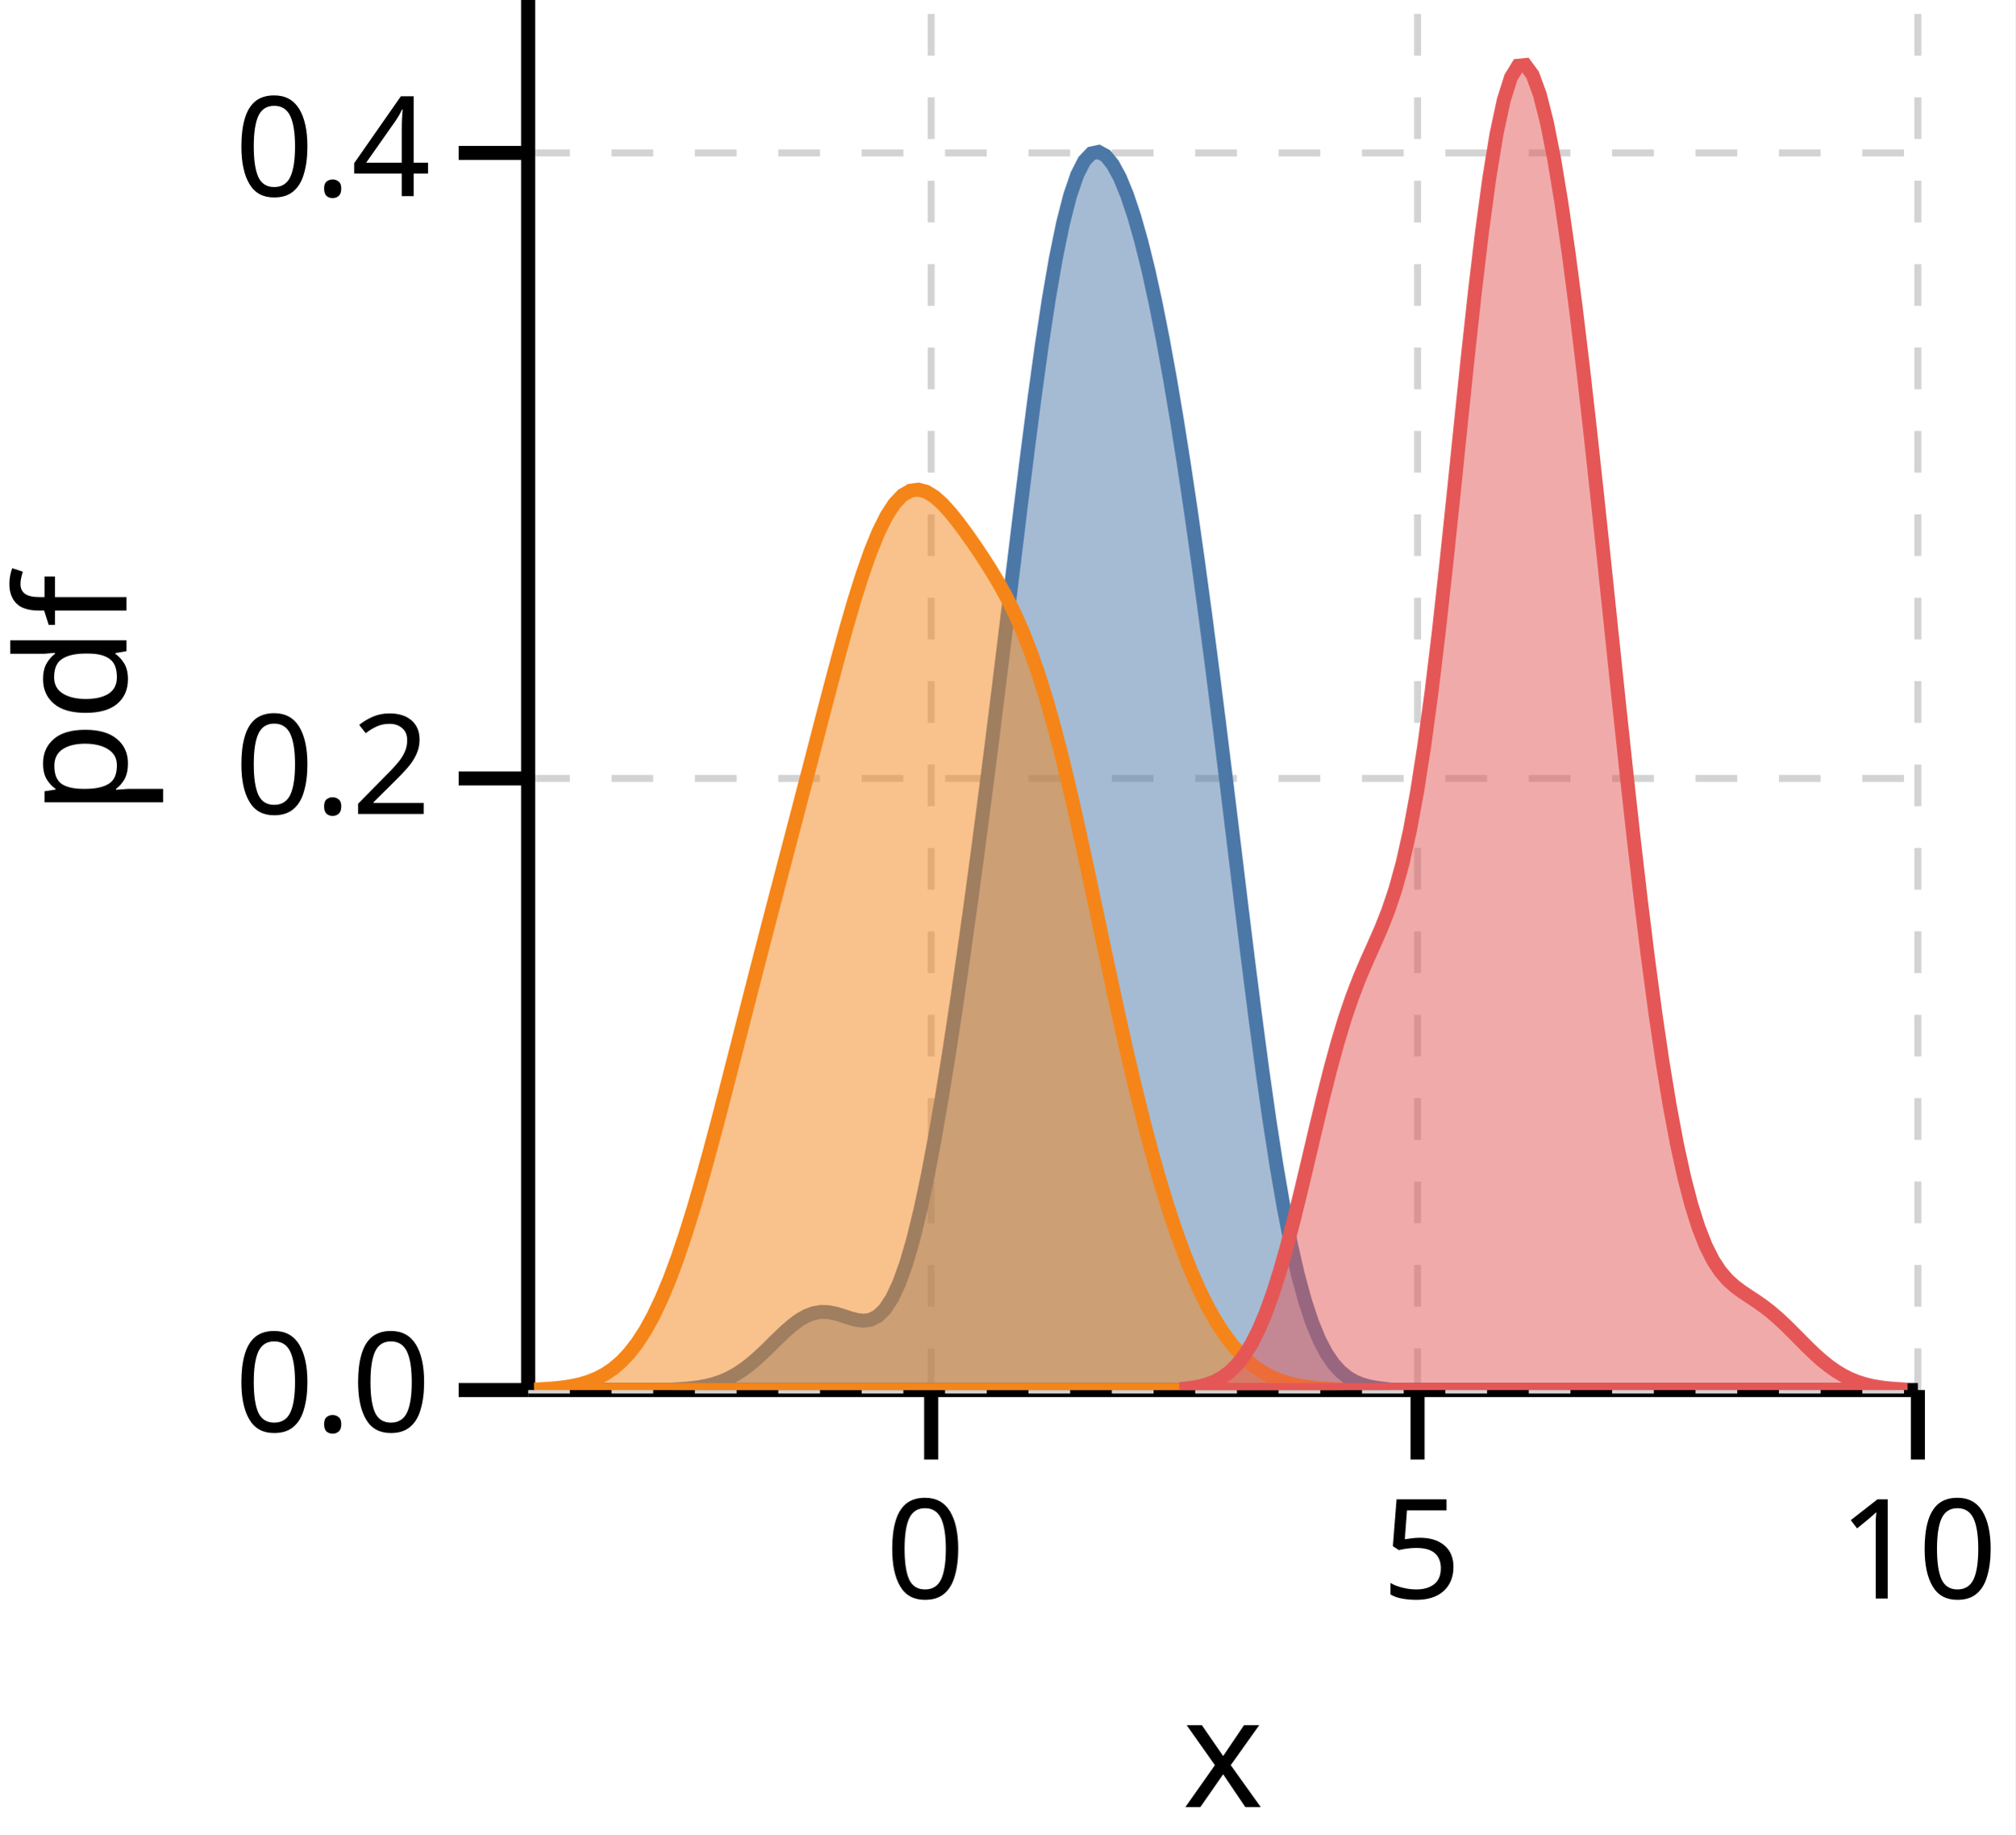
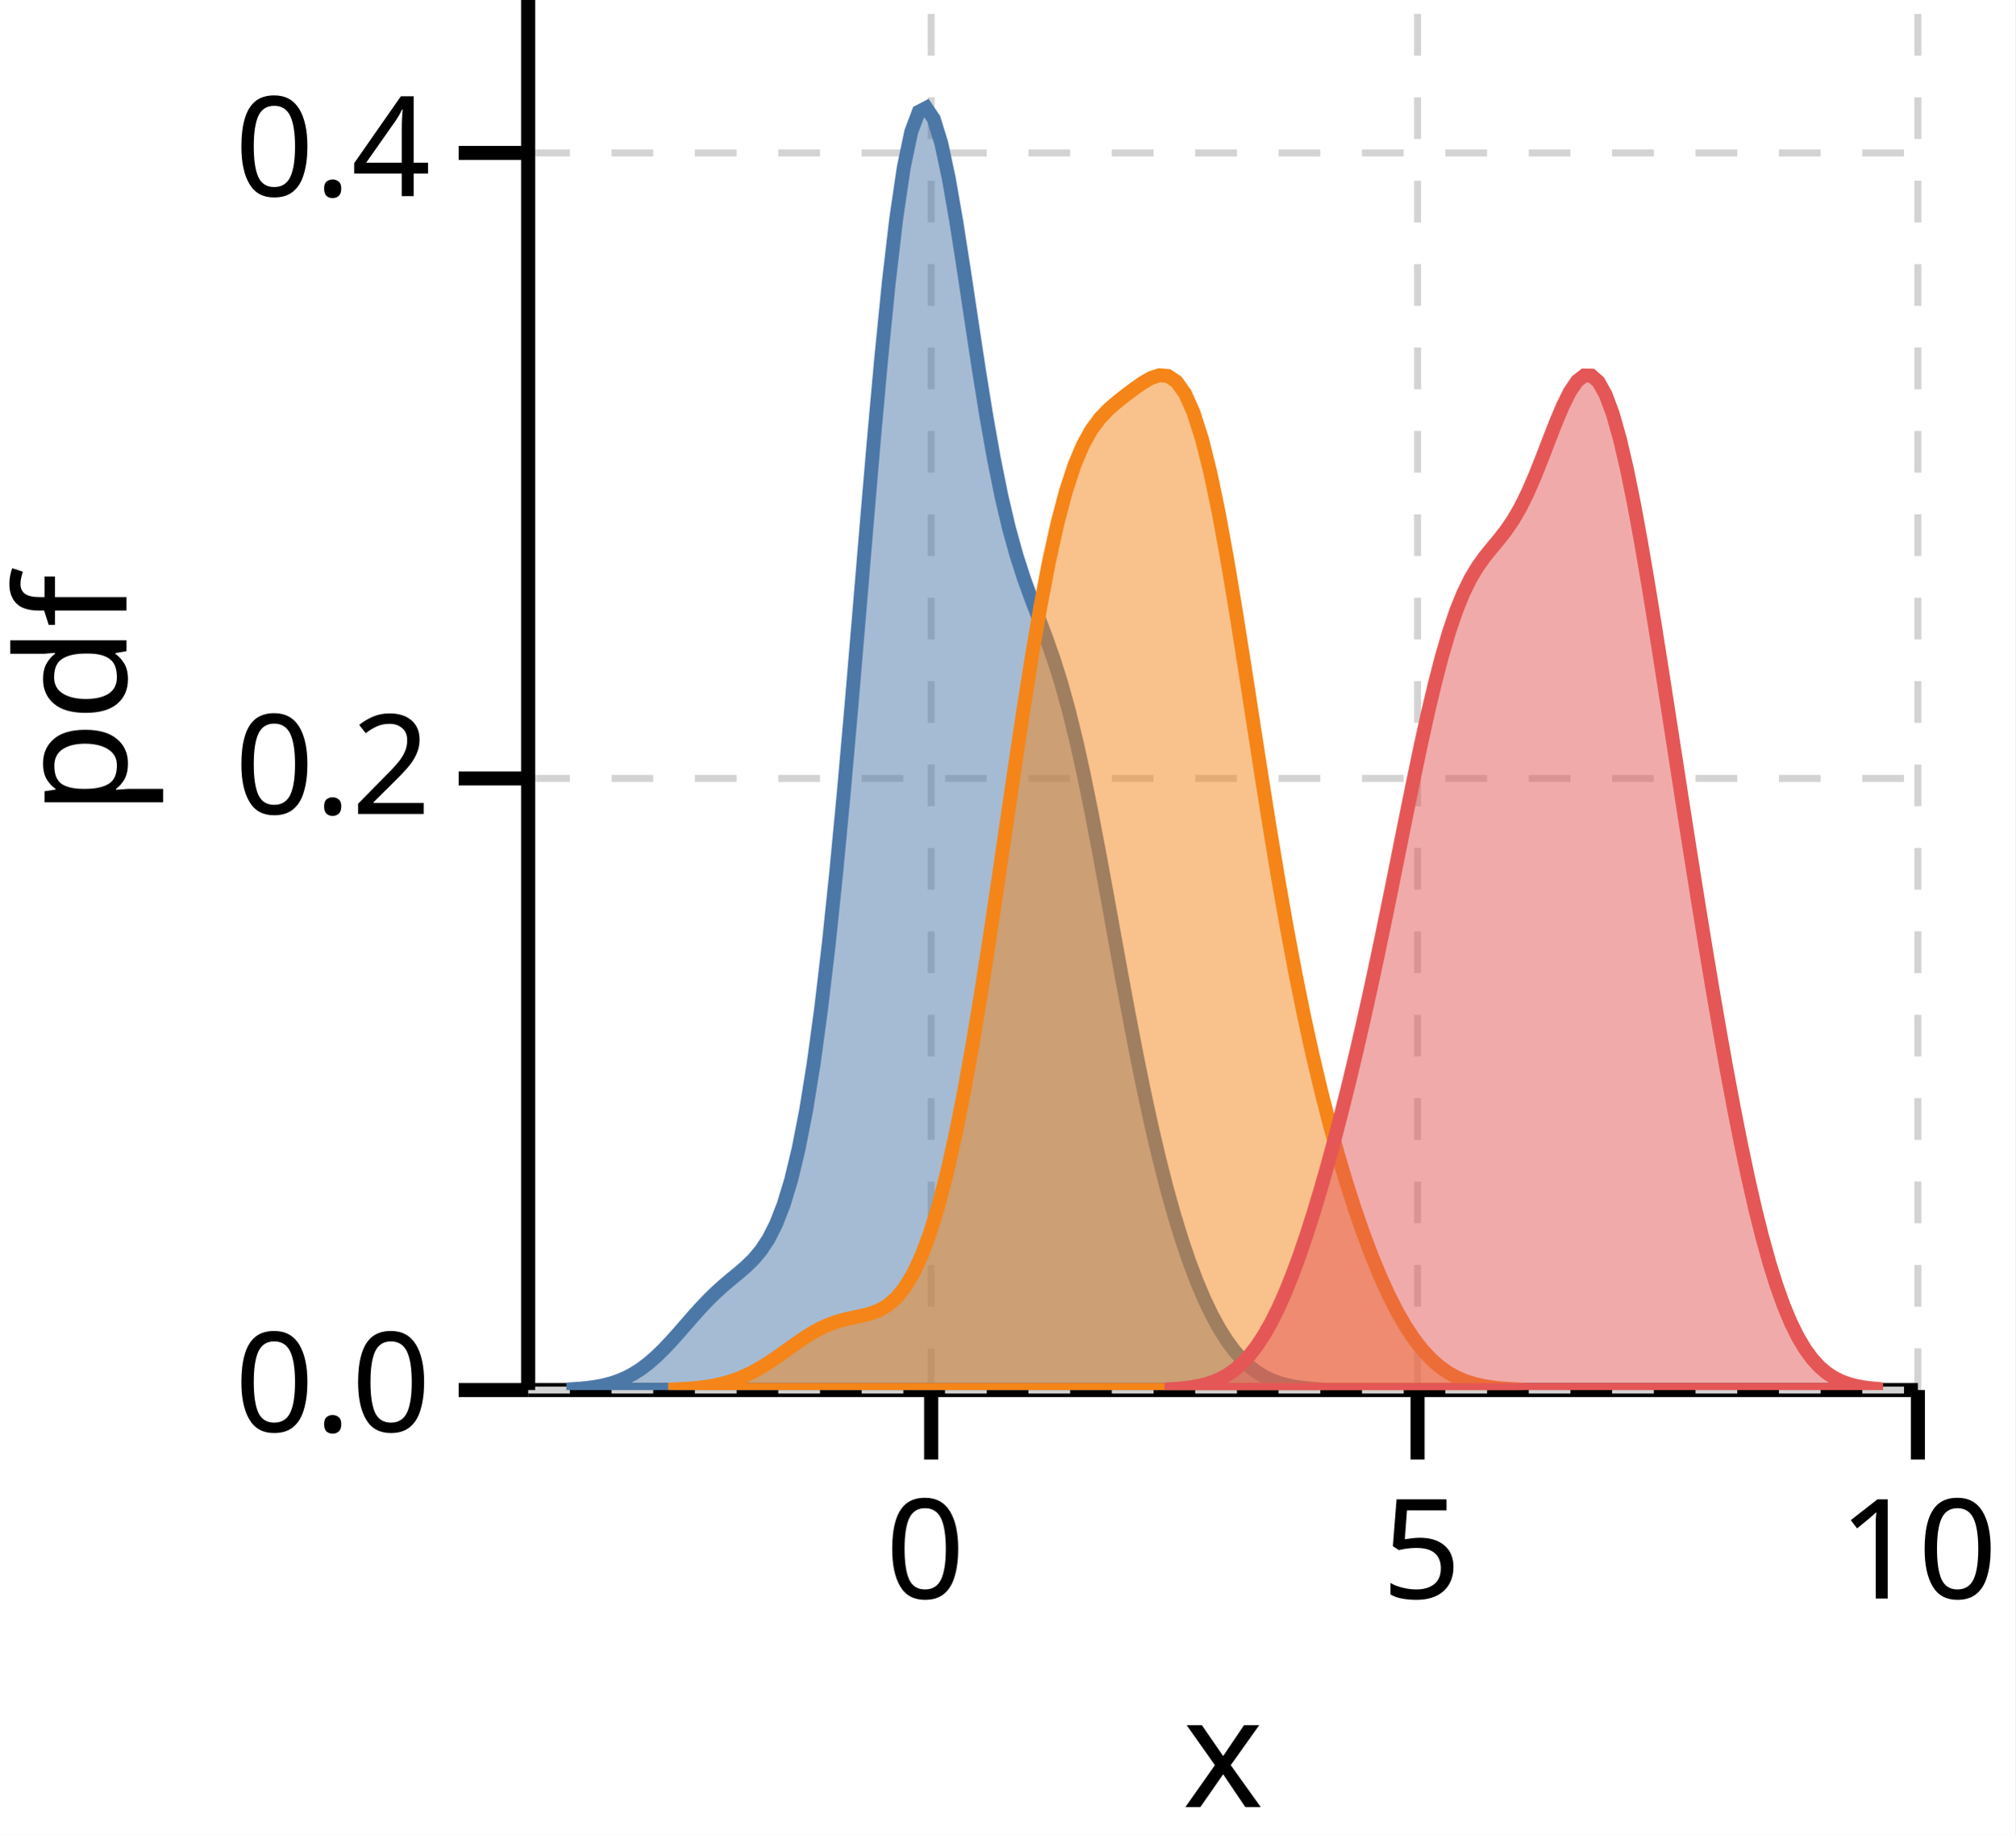
<svg xmlns="http://www.w3.org/2000/svg" version="1.1" class="marks" width="145" height="132" viewBox="0 0 145 132">
  <rect width="145" height="132" fill="white" />
  <g fill="none" stroke-miterlimit="10" transform="translate(38,0)">
    <g class="mark-group role-frame root" role="graphics-object" aria-roledescription="group mark container">
      <g transform="translate(0,0)">
        <path class="background" aria-hidden="true" d="M0,0h100v100h-100Z" />
        <g>
          <g class="mark-group role-axis" role="graphics-symbol" aria-roledescription="axis" aria-label="X-axis titled 'x' for a linear scale with values from −4 to 10">
            <g transform="translate(0,100)">
              <path class="background" aria-hidden="true" d="M0,0h0v0h0Z" pointer-events="none" />
              <g>
                <g class="mark-rule role-axis-grid" pointer-events="none">
                  <line transform="translate(29,0)" x2="0" y2="-100" stroke="lightgray" stroke-width="0.5" stroke-dasharray="3" opacity="1" />
                  <line transform="translate(64,0)" x2="0" y2="-100" stroke="lightgray" stroke-width="0.5" stroke-dasharray="3" opacity="1" />
                  <line transform="translate(100,0)" x2="0" y2="-100" stroke="lightgray" stroke-width="0.5" stroke-dasharray="3" opacity="1" />
                </g>
                <g class="mark-rule role-axis-tick" pointer-events="none">
                  <line transform="translate(29,0)" x2="0" y2="5" stroke="black" stroke-width="1.01" opacity="1" />
                  <line transform="translate(64,0)" x2="0" y2="5" stroke="black" stroke-width="1.01" opacity="1" />
                  <line transform="translate(100,0)" x2="0" y2="5" stroke="black" stroke-width="1.01" opacity="1" />
                </g>
                <g class="mark-text role-axis-label" pointer-events="none">
                  <text text-anchor="middle" transform="translate(28.57143,15)" font-family="sans-serif" font-size="10px" font-style="normal" font-weight="400" fill="black" opacity="1">0</text>
                  <text text-anchor="middle" transform="translate(64.28571,15)" font-family="sans-serif" font-size="10px" font-style="normal" font-weight="400" fill="black" opacity="1">5</text>
                  <text text-anchor="middle" transform="translate(100,15)" font-family="sans-serif" font-size="10px" font-style="normal" font-weight="400" fill="black" opacity="1">10</text>
                </g>
                <g class="mark-rule role-axis-domain" pointer-events="none">
                  <line transform="translate(0,0)" x2="100" y2="0" stroke="black" stroke-width="1.01" opacity="1" />
                </g>
                <g class="mark-text role-axis-title" pointer-events="none">
                  <text text-anchor="middle" transform="translate(50,30)" font-family="sans-serif" font-size="11px" font-style="normal" font-weight="400" fill="black" opacity="1">x</text>
                </g>
              </g>
              <path class="foreground" aria-hidden="true" d="" pointer-events="none" display="none" />
            </g>
          </g>
          <g class="mark-group role-axis" role="graphics-symbol" aria-roledescription="axis" aria-label="Y-axis titled 'pdf' for a linear scale with values from 0.0 to 0.5">
            <g transform="translate(0,0)">
              <path class="background" aria-hidden="true" d="M0,0h0v0h0Z" pointer-events="none" />
              <g>
                <g class="mark-rule role-axis-grid" pointer-events="none">
                  <line transform="translate(0,100)" x2="100" y2="0" stroke="lightgray" stroke-width="0.5" stroke-dasharray="3" opacity="1" />
                  <line transform="translate(0,56)" x2="100" y2="0" stroke="lightgray" stroke-width="0.5" stroke-dasharray="3" opacity="1" />
                  <line transform="translate(0,11)" x2="100" y2="0" stroke="lightgray" stroke-width="0.5" stroke-dasharray="3" opacity="1" />
                </g>
                <g class="mark-rule role-axis-tick" pointer-events="none">
                  <line transform="translate(0,100)" x2="-5" y2="0" stroke="black" stroke-width="1.01" opacity="1" />
                  <line transform="translate(0,56)" x2="-5" y2="0" stroke="black" stroke-width="1.01" opacity="1" />
                  <line transform="translate(0,11)" x2="-5" y2="0" stroke="black" stroke-width="1.01" opacity="1" />
                </g>
                <g class="mark-text role-axis-label" pointer-events="none">
                  <text text-anchor="end" transform="translate(-7,103)" font-family="sans-serif" font-size="10px" font-style="normal" font-weight="400" fill="black" opacity="1">0.0</text>
                  <text text-anchor="end" transform="translate(-7,58.55556)" font-family="sans-serif" font-size="10px" font-style="normal" font-weight="400" fill="black" opacity="1">0.2</text>
                  <text text-anchor="end" transform="translate(-7,14.11111)" font-family="sans-serif" font-size="10px" font-style="normal" font-weight="400" fill="black" opacity="1">0.4</text>
                </g>
                <g class="mark-rule role-axis-domain" pointer-events="none">
                  <line transform="translate(0,100)" x2="0" y2="-100" stroke="black" stroke-width="1.01" opacity="1" />
                </g>
                <g class="mark-text role-axis-title" pointer-events="none">
                  <text text-anchor="middle" transform="translate(-26.90332,50) rotate(-90) translate(0,-2)" font-family="sans-serif" font-size="11px" font-style="normal" font-weight="400" fill="black" opacity="1">pdf</text>
                </g>
              </g>
              <path class="foreground" aria-hidden="true" d="" pointer-events="none" display="none" />
            </g>
          </g>
          <g class="mark-group role-scope" clip-path="url(#clip1)" role="graphics-object" aria-roledescription="group mark container">
            <g transform="translate(0,0)">
              <path class="background" aria-hidden="true" d="M0,0h0v0h0Z" />
              <g>
                <g class="mark-area role-mark" role="graphics-symbol" aria-roledescription="area mark container">
-                   <path d="M10.818,99.939L11.331,99.905L11.843,99.855L12.355,99.785L12.868,99.687L13.38,99.555L13.892,99.383L14.405,99.163L14.917,98.89L15.429,98.561L15.941,98.177L16.454,97.742L16.966,97.268L17.478,96.768L17.991,96.263L18.503,95.775L19.015,95.33L19.528,94.95L20.04,94.658L20.552,94.465L21.065,94.379L21.577,94.392L22.089,94.489L22.602,94.641L23.114,94.811L23.626,94.952L24.139,95.013L24.651,94.939L25.163,94.676L25.676,94.176L26.188,93.395L26.7,92.302L27.213,90.875L27.725,89.108L28.237,87.006L28.75,84.589L29.262,81.882L29.774,78.921L30.287,75.741L30.799,72.375L31.311,68.852L31.824,65.192L32.336,61.406L32.848,57.504L33.361,53.492L33.873,49.381L34.385,45.194L34.898,40.965L35.41,36.75L35.922,32.618L36.435,28.65L36.947,24.934L37.459,21.554L37.972,18.585L38.484,16.081L38.996,14.075L39.509,12.577L40.021,11.573L40.533,11.035L41.046,10.926L41.558,11.204L42.07,11.833L42.583,12.782L43.095,14.03L43.607,15.561L44.12,17.367L44.632,19.439L45.144,21.77L45.656,24.349L46.169,27.163L46.681,30.2L47.193,33.444L47.706,36.883L48.218,40.504L48.73,44.293L49.243,48.232L49.755,52.3L50.267,56.464L50.78,60.684L51.292,64.908L51.804,69.074L52.317,73.118L52.829,76.974L53.341,80.581L53.854,83.888L54.366,86.857L54.878,89.466L55.391,91.708L55.903,93.593L56.415,95.141L56.928,96.386L57.44,97.364L57.952,98.114L58.465,98.678L58.977,99.092L59.489,99.388L60.002,99.596L60.514,99.739L61.026,99.835L61.539,99.898L61.539,100L61.026,100L60.514,100L60.002,100L59.489,100L58.977,100L58.465,100L57.952,100L57.44,100L56.928,100L56.415,100L55.903,100L55.391,100L54.878,100L54.366,100L53.854,100L53.341,100L52.829,100L52.317,100L51.804,100L51.292,100L50.78,100L50.267,100L49.755,100L49.243,100L48.73,100L48.218,100L47.706,100L47.193,100L46.681,100L46.169,100L45.656,100L45.144,100L44.632,100L44.12,100L43.607,100L43.095,100L42.583,100L42.07,100L41.558,100L41.046,100L40.533,100L40.021,100L39.509,100L38.996,100L38.484,100L37.972,100L37.459,100L36.947,100L36.435,100L35.922,100L35.41,100L34.898,100L34.385,100L33.873,100L33.361,100L32.848,100L32.336,100L31.824,100L31.311,100L30.799,100L30.287,100L29.774,100L29.262,100L28.75,100L28.237,100L27.725,100L27.213,100L26.7,100L26.188,100L25.676,100L25.163,100L24.651,100L24.139,100L23.626,100L23.114,100L22.602,100L22.089,100L21.577,100L21.065,100L20.552,100L20.04,100L19.528,100L19.015,100L18.503,100L17.991,100L17.478,100L16.966,100L16.454,100L15.941,100L15.429,100L14.917,100L14.405,100L13.892,100L13.38,100L12.868,100L12.355,100L11.843,100L11.331,100L10.818,100Z" fill="#4c78a8" fill-opacity="0.5" stroke="#4c78a8" stroke-width="1" opacity="1" />
+                   <path d="M3.25,99.93L3.79,99.893L4.331,99.839L4.871,99.764L5.411,99.661L5.952,99.524L6.492,99.343L7.033,99.114L7.573,98.829L8.114,98.483L8.654,98.075L9.194,97.606L9.735,97.081L10.275,96.511L10.816,95.907L11.356,95.288L11.896,94.669L12.437,94.069L12.977,93.5L13.518,92.972L14.058,92.484L14.598,92.027L15.139,91.582L15.679,91.117L16.22,90.589L16.76,89.946L17.3,89.125L17.841,88.059L18.381,86.674L18.922,84.895L19.462,82.652L20.003,79.88L20.543,76.528L21.083,72.563L21.624,67.981L22.164,62.808L22.705,57.11L23.245,50.993L23.785,44.605L24.326,38.13L24.866,31.779L25.407,25.78L25.947,20.359L26.487,15.727L27.028,12.056L27.568,9.473L28.109,8.042L28.649,7.759L29.189,8.559L29.73,10.313L30.27,12.847L30.811,15.956L31.351,19.421L31.892,23.03L32.432,26.591L32.972,29.951L33.513,33L34.053,35.681L34.594,37.981L35.134,39.936L35.674,41.614L36.215,43.106L36.755,44.515L37.296,45.944L37.836,47.484L38.376,49.205L38.917,51.155L39.457,53.354L39.998,55.796L40.538,58.453L41.078,61.277L41.619,64.213L42.159,67.199L42.7,70.173L43.24,73.081L43.781,75.879L44.321,78.531L44.861,81.016L45.402,83.321L45.942,85.442L46.483,87.38L47.023,89.141L47.563,90.733L48.104,92.164L48.644,93.441L49.185,94.572L49.725,95.563L50.265,96.421L50.806,97.155L51.346,97.773L51.887,98.285L52.427,98.701L52.967,99.033L53.508,99.294L54.048,99.493L54.589,99.643L55.129,99.754L55.67,99.833L56.21,99.889L56.75,99.928L56.75,100L56.21,100L55.67,100L55.129,100L54.589,100L54.048,100L53.508,100L52.967,100L52.427,100L51.887,100L51.346,100L50.806,100L50.265,100L49.725,100L49.185,100L48.644,100L48.104,100L47.563,100L47.023,100L46.483,100L45.942,100L45.402,100L44.861,100L44.321,100L43.781,100L43.24,100L42.7,100L42.159,100L41.619,100L41.078,100L40.538,100L39.998,100L39.457,100L38.917,100L38.376,100L37.836,100L37.296,100L36.755,100L36.215,100L35.674,100L35.134,100L34.594,100L34.053,100L33.513,100L32.972,100L32.432,100L31.892,100L31.351,100L30.811,100L30.27,100L29.73,100L29.189,100L28.649,100L28.109,100L27.568,100L27.028,100L26.487,100L25.947,100L25.407,100L24.866,100L24.326,100L23.785,100L23.245,100L22.705,100L22.164,100L21.624,100L21.083,100L20.543,100L20.003,100L19.462,100L18.922,100L18.381,100L17.841,100L17.3,100L16.76,100L16.22,100L15.679,100L15.139,100L14.598,100L14.058,100L13.518,100L12.977,100L12.437,100L11.896,100L11.356,100L10.816,100L10.275,100L9.735,100L9.194,100L8.654,100L8.114,100L7.573,100L7.033,100L6.492,100L5.952,100L5.411,100L4.871,100L4.331,100L3.79,100L3.25,100Z" fill="#4c78a8" fill-opacity="0.5" stroke="#4c78a8" stroke-width="1" opacity="1" />
                </g>
              </g>
              <path class="foreground" aria-hidden="true" d="" display="none" />
            </g>
            <g transform="translate(0,0)">
              <path class="background" aria-hidden="true" d="M0,0h0v0h0Z" />
              <g>
                <g class="mark-area role-mark" role="graphics-symbol" aria-roledescription="area mark container">
-                   <path d="M0.919,99.937L1.497,99.904L2.075,99.856L2.653,99.788L3.231,99.693L3.809,99.563L4.388,99.386L4.966,99.152L5.544,98.846L6.122,98.454L6.7,97.96L7.278,97.348L7.856,96.602L8.434,95.71L9.012,94.659L9.59,93.442L10.168,92.057L10.746,90.505L11.324,88.794L11.902,86.939L12.48,84.956L13.058,82.869L13.636,80.701L14.214,78.477L14.792,76.222L15.37,73.955L15.948,71.691L16.526,69.44L17.104,67.207L17.682,64.99L18.26,62.782L18.838,60.577L19.416,58.367L19.994,56.147L20.572,53.919L21.15,51.691L21.728,49.478L22.306,47.306L22.884,45.207L23.462,43.217L24.041,41.377L24.619,39.728L25.197,38.304L25.775,37.136L26.353,36.243L26.931,35.631L27.509,35.297L28.087,35.223L28.665,35.382L29.243,35.74L29.821,36.257L30.399,36.895L30.977,37.619L31.555,38.403L32.133,39.228L32.711,40.089L33.289,40.993L33.867,41.956L34.445,43.003L35.023,44.162L35.601,45.463L36.179,46.934L36.757,48.595L37.335,50.457L37.913,52.519L38.491,54.771L39.069,57.191L39.647,59.749L40.225,62.406L40.803,65.123L41.381,67.859L41.959,70.574L42.537,73.233L43.115,75.805L43.694,78.268L44.272,80.602L44.85,82.797L45.428,84.845L46.006,86.742L46.584,88.487L47.162,90.083L47.74,91.53L48.318,92.832L48.896,93.995L49.474,95.022L50.052,95.921L50.63,96.697L51.208,97.36L51.786,97.917L52.364,98.38L52.942,98.757L53.52,99.061L54.098,99.302L54.676,99.488L55.254,99.631L55.832,99.738L56.41,99.818L56.988,99.875L57.566,99.916L58.144,99.944L58.144,100L57.566,100L56.988,100L56.41,100L55.832,100L55.254,100L54.676,100L54.098,100L53.52,100L52.942,100L52.364,100L51.786,100L51.208,100L50.63,100L50.052,100L49.474,100L48.896,100L48.318,100L47.74,100L47.162,100L46.584,100L46.006,100L45.428,100L44.85,100L44.272,100L43.694,100L43.115,100L42.537,100L41.959,100L41.381,100L40.803,100L40.225,100L39.647,100L39.069,100L38.491,100L37.913,100L37.335,100L36.757,100L36.179,100L35.601,100L35.023,100L34.445,100L33.867,100L33.289,100L32.711,100L32.133,100L31.555,100L30.977,100L30.399,100L29.821,100L29.243,100L28.665,100L28.087,100L27.509,100L26.931,100L26.353,100L25.775,100L25.197,100L24.619,100L24.041,100L23.462,100L22.884,100L22.306,100L21.728,100L21.15,100L20.572,100L19.994,100L19.416,100L18.838,100L18.26,100L17.682,100L17.104,100L16.526,100L15.948,100L15.37,100L14.792,100L14.214,100L13.636,100L13.058,100L12.48,100L11.902,100L11.324,100L10.746,100L10.168,100L9.59,100L9.012,100L8.434,100L7.856,100L7.278,100L6.7,100L6.122,100L5.544,100L4.966,100L4.388,100L3.809,100L3.231,100L2.653,100L2.075,100L1.497,100L0.919,100Z" fill="#f58518" fill-opacity="0.5" stroke="#f58518" stroke-width="1" opacity="1" />
+                   <path d="M10.577,99.95L11.189,99.921L11.8,99.879L12.411,99.819L13.023,99.734L13.634,99.619L14.246,99.468L14.857,99.275L15.469,99.035L16.08,98.746L16.691,98.409L17.303,98.029L17.914,97.616L18.526,97.182L19.137,96.744L19.748,96.321L20.36,95.932L20.971,95.59L21.583,95.307L22.194,95.084L22.805,94.914L23.417,94.779L24.028,94.65L24.64,94.492L25.251,94.261L25.863,93.908L26.474,93.384L27.085,92.642L27.697,91.637L28.308,90.332L28.92,88.696L29.531,86.706L30.142,84.351L30.754,81.631L31.365,78.557L31.977,75.154L32.588,71.462L33.2,67.534L33.811,63.44L34.422,59.261L35.034,55.089L35.645,51.024L36.257,47.162L36.868,43.595L37.479,40.4L38.091,37.633L38.702,35.319L39.314,33.455L39.925,32.006L40.537,30.91L41.148,30.086L41.759,29.449L42.371,28.919L42.982,28.438L43.594,27.978L44.205,27.547L44.816,27.193L45.428,26.994L46.039,27.045L46.651,27.451L47.262,28.302L47.874,29.666L48.485,31.577L49.096,34.027L49.708,36.97L50.319,40.328L50.931,43.999L51.542,47.87L52.153,51.829L52.765,55.773L53.376,59.617L53.988,63.298L54.599,66.775L55.211,70.025L55.822,73.044L56.433,75.839L57.045,78.424L57.656,80.816L58.268,83.032L58.879,85.087L59.49,86.992L60.102,88.754L60.713,90.374L61.325,91.855L61.936,93.195L62.548,94.392L63.159,95.447L63.77,96.363L64.382,97.142L64.993,97.795L65.605,98.329L66.216,98.758L66.827,99.095L67.439,99.354L68.05,99.548L68.662,99.691L69.273,99.793L69.885,99.864L70.496,99.913L71.107,99.946L71.107,100L70.496,100L69.885,100L69.273,100L68.662,100L68.05,100L67.439,100L66.827,100L66.216,100L65.605,100L64.993,100L64.382,100L63.77,100L63.159,100L62.548,100L61.936,100L61.325,100L60.713,100L60.102,100L59.49,100L58.879,100L58.268,100L57.656,100L57.045,100L56.433,100L55.822,100L55.211,100L54.599,100L53.988,100L53.376,100L52.765,100L52.153,100L51.542,100L50.931,100L50.319,100L49.708,100L49.096,100L48.485,100L47.874,100L47.262,100L46.651,100L46.039,100L45.428,100L44.816,100L44.205,100L43.594,100L42.982,100L42.371,100L41.759,100L41.148,100L40.537,100L39.925,100L39.314,100L38.702,100L38.091,100L37.479,100L36.868,100L36.257,100L35.645,100L35.034,100L34.422,100L33.811,100L33.2,100L32.588,100L31.977,100L31.365,100L30.754,100L30.142,100L29.531,100L28.92,100L28.308,100L27.697,100L27.085,100L26.474,100L25.863,100L25.251,100L24.64,100L24.028,100L23.417,100L22.805,100L22.194,100L21.583,100L20.971,100L20.36,100L19.748,100L19.137,100L18.526,100L17.914,100L17.303,100L16.691,100L16.08,100L15.469,100L14.857,100L14.246,100L13.634,100L13.023,100L12.411,100L11.8,100L11.189,100L10.577,100Z" fill="#f58518" fill-opacity="0.5" stroke="#f58518" stroke-width="1" opacity="1" />
                </g>
              </g>
              <path class="foreground" aria-hidden="true" d="" display="none" />
            </g>
            <g transform="translate(0,0)">
              <path class="background" aria-hidden="true" d="M0,0h0v0h0Z" />
              <g>
                <g class="mark-area role-mark" role="graphics-symbol" aria-roledescription="area mark container">
-                   <path d="M47.348,99.882L47.867,99.815L48.386,99.716L48.906,99.571L49.425,99.367L49.944,99.085L50.464,98.703L50.983,98.198L51.502,97.546L52.021,96.724L52.541,95.711L53.06,94.493L53.579,93.062L54.099,91.422L54.618,89.59L55.137,87.593L55.656,85.474L56.176,83.284L56.695,81.081L57.214,78.927L57.734,76.877L58.253,74.98L58.772,73.264L59.292,71.738L59.811,70.386L60.33,69.165L60.849,68.007L61.369,66.824L61.888,65.512L62.407,63.966L62.927,62.08L63.446,59.767L63.965,56.962L64.484,53.636L65.004,49.795L65.523,45.486L66.042,40.799L66.562,35.854L67.081,30.801L67.6,25.808L68.12,21.043L68.639,16.671L69.158,12.838L69.677,9.659L70.197,7.221L70.716,5.572L71.235,4.728L71.755,4.676L72.274,5.38L72.793,6.786L73.312,8.836L73.832,11.463L74.351,14.606L74.87,18.201L75.39,22.187L75.909,26.503L76.428,31.085L76.947,35.867L77.467,40.778L77.986,45.746L78.505,50.696L79.025,55.556L79.544,60.258L80.063,64.738L80.583,68.944L81.102,72.83L81.621,76.363L82.14,79.519L82.66,82.287L83.179,84.666L83.698,86.666L84.218,88.31L84.737,89.628L85.256,90.66L85.775,91.454L86.295,92.061L86.814,92.532L87.333,92.919L87.853,93.266L88.372,93.608L88.891,93.973L89.411,94.375L89.93,94.82L90.449,95.304L90.968,95.816L91.488,96.341L92.007,96.863L92.526,97.365L93.046,97.832L93.565,98.253L94.084,98.622L94.603,98.937L95.123,99.197L95.642,99.407L96.161,99.571L96.681,99.697L97.2,99.79L97.719,99.858L98.239,99.906L98.758,99.939L98.758,100L98.239,100L97.719,100L97.2,100L96.681,100L96.161,100L95.642,100L95.123,100L94.603,100L94.084,100L93.565,100L93.046,100L92.526,100L92.007,100L91.488,100L90.968,100L90.449,100L89.93,100L89.411,100L88.891,100L88.372,100L87.853,100L87.333,100L86.814,100L86.295,100L85.775,100L85.256,100L84.737,100L84.218,100L83.698,100L83.179,100L82.66,100L82.14,100L81.621,100L81.102,100L80.583,100L80.063,100L79.544,100L79.025,100L78.505,100L77.986,100L77.467,100L76.947,100L76.428,100L75.909,100L75.39,100L74.87,100L74.351,100L73.832,100L73.312,100L72.793,100L72.274,100L71.755,100L71.235,100L70.716,100L70.197,100L69.677,100L69.158,100L68.639,100L68.12,100L67.6,100L67.081,100L66.562,100L66.042,100L65.523,100L65.004,100L64.484,100L63.965,100L63.446,100L62.927,100L62.407,100L61.888,100L61.369,100L60.849,100L60.33,100L59.811,100L59.292,100L58.772,100L58.253,100L57.734,100L57.214,100L56.695,100L56.176,100L55.656,100L55.137,100L54.618,100L54.099,100L53.579,100L53.06,100L52.541,100L52.021,100L51.502,100L50.983,100L50.464,100L49.944,100L49.425,100L48.906,100L48.386,100L47.867,100L47.348,100Z" fill="#e45756" fill-opacity="0.5" stroke="#e45756" stroke-width="1" opacity="1" />
+                   <path d="M46.29,99.933L46.802,99.898L47.314,99.849L47.827,99.779L48.339,99.683L48.851,99.553L49.363,99.379L49.875,99.151L50.388,98.86L50.9,98.492L51.412,98.036L51.924,97.482L52.436,96.82L52.948,96.041L53.461,95.14L53.973,94.115L54.485,92.964L54.997,91.691L55.509,90.3L56.021,88.797L56.534,87.189L57.046,85.483L57.558,83.685L58.07,81.798L58.582,79.826L59.095,77.769L59.607,75.627L60.119,73.4L60.631,71.09L61.143,68.702L61.655,66.244L62.168,63.732L62.68,61.187L63.192,58.639L63.704,56.124L64.216,53.682L64.728,51.355L65.241,49.187L65.753,47.214L66.265,45.465L66.777,43.955L67.289,42.686L67.801,41.639L68.314,40.782L68.826,40.066L69.338,39.432L69.85,38.818L70.362,38.161L70.875,37.41L71.387,36.527L71.899,35.497L72.411,34.327L72.923,33.049L73.435,31.716L73.948,30.4L74.46,29.186L74.972,28.161L75.484,27.41L75.996,27.01L76.508,27.019L77.021,27.475L77.533,28.394L78.045,29.77L78.557,31.576L79.069,33.769L79.582,36.294L80.094,39.09L80.606,42.096L81.118,45.25L81.63,48.501L82.142,51.802L82.655,55.118L83.167,58.42L83.679,61.686L84.191,64.901L84.703,68.049L85.215,71.117L85.728,74.09L86.24,76.952L86.752,79.687L87.264,82.276L87.776,84.701L88.288,86.945L88.801,88.995L89.313,90.841L89.825,92.479L90.337,93.909L90.849,95.138L91.362,96.176L91.874,97.037L92.386,97.74L92.898,98.303L93.41,98.746L93.922,99.088L94.435,99.348L94.947,99.541L95.459,99.683L95.971,99.784L96.483,99.856L96.995,99.905L96.995,100L96.483,100L95.971,100L95.459,100L94.947,100L94.435,100L93.922,100L93.41,100L92.898,100L92.386,100L91.874,100L91.362,100L90.849,100L90.337,100L89.825,100L89.313,100L88.801,100L88.288,100L87.776,100L87.264,100L86.752,100L86.24,100L85.728,100L85.215,100L84.703,100L84.191,100L83.679,100L83.167,100L82.655,100L82.142,100L81.63,100L81.118,100L80.606,100L80.094,100L79.582,100L79.069,100L78.557,100L78.045,100L77.533,100L77.021,100L76.508,100L75.996,100L75.484,100L74.972,100L74.46,100L73.948,100L73.435,100L72.923,100L72.411,100L71.899,100L71.387,100L70.875,100L70.362,100L69.85,100L69.338,100L68.826,100L68.314,100L67.801,100L67.289,100L66.777,100L66.265,100L65.753,100L65.241,100L64.728,100L64.216,100L63.704,100L63.192,100L62.68,100L62.168,100L61.655,100L61.143,100L60.631,100L60.119,100L59.607,100L59.095,100L58.582,100L58.07,100L57.558,100L57.046,100L56.534,100L56.021,100L55.509,100L54.997,100L54.485,100L53.973,100L53.461,100L52.948,100L52.436,100L51.924,100L51.412,100L50.9,100L50.388,100L49.875,100L49.363,100L48.851,100L48.339,100L47.827,100L47.314,100L46.802,100L46.29,100Z" fill="#e45756" fill-opacity="0.5" stroke="#e45756" stroke-width="1" opacity="1" />
                </g>
              </g>
              <path class="foreground" aria-hidden="true" d="" display="none" />
            </g>
          </g>
        </g>
        <path class="foreground" aria-hidden="true" d="" display="none" />
      </g>
    </g>
  </g>
  <defs>
    <clipPath id="clip1">
      <rect x="0" y="0" width="100" height="100" />
    </clipPath>
  </defs>
</svg>
